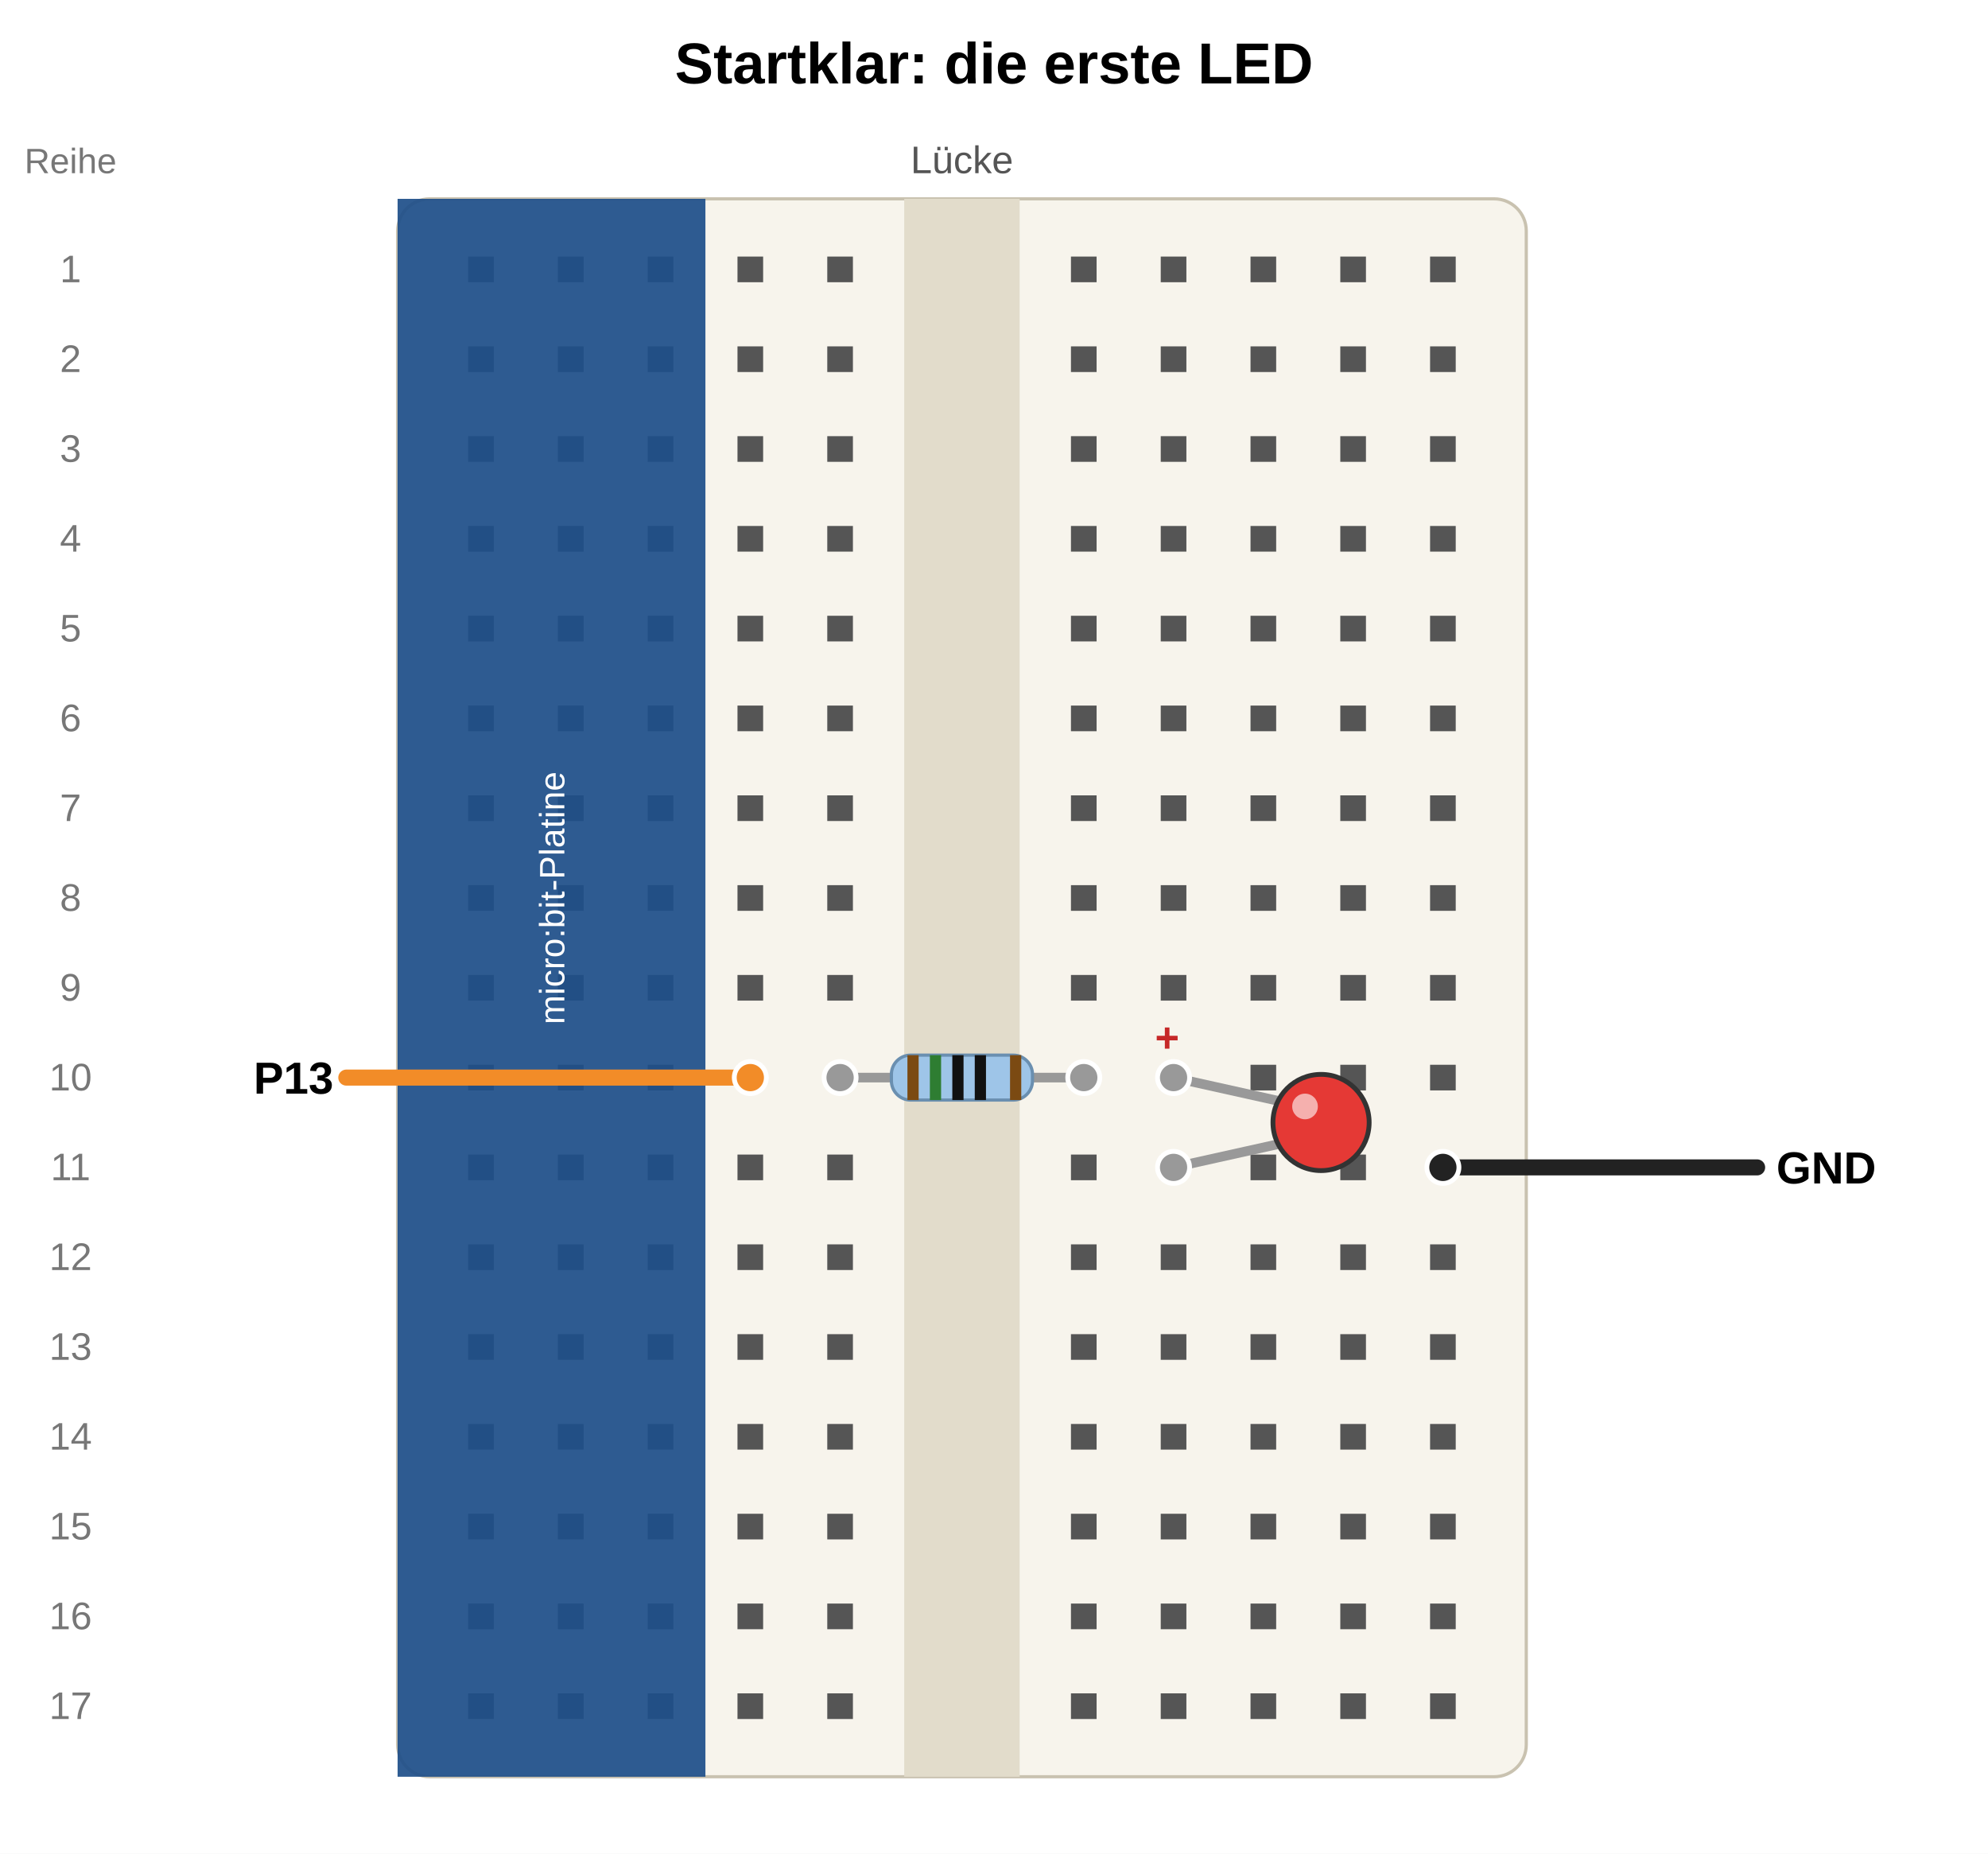
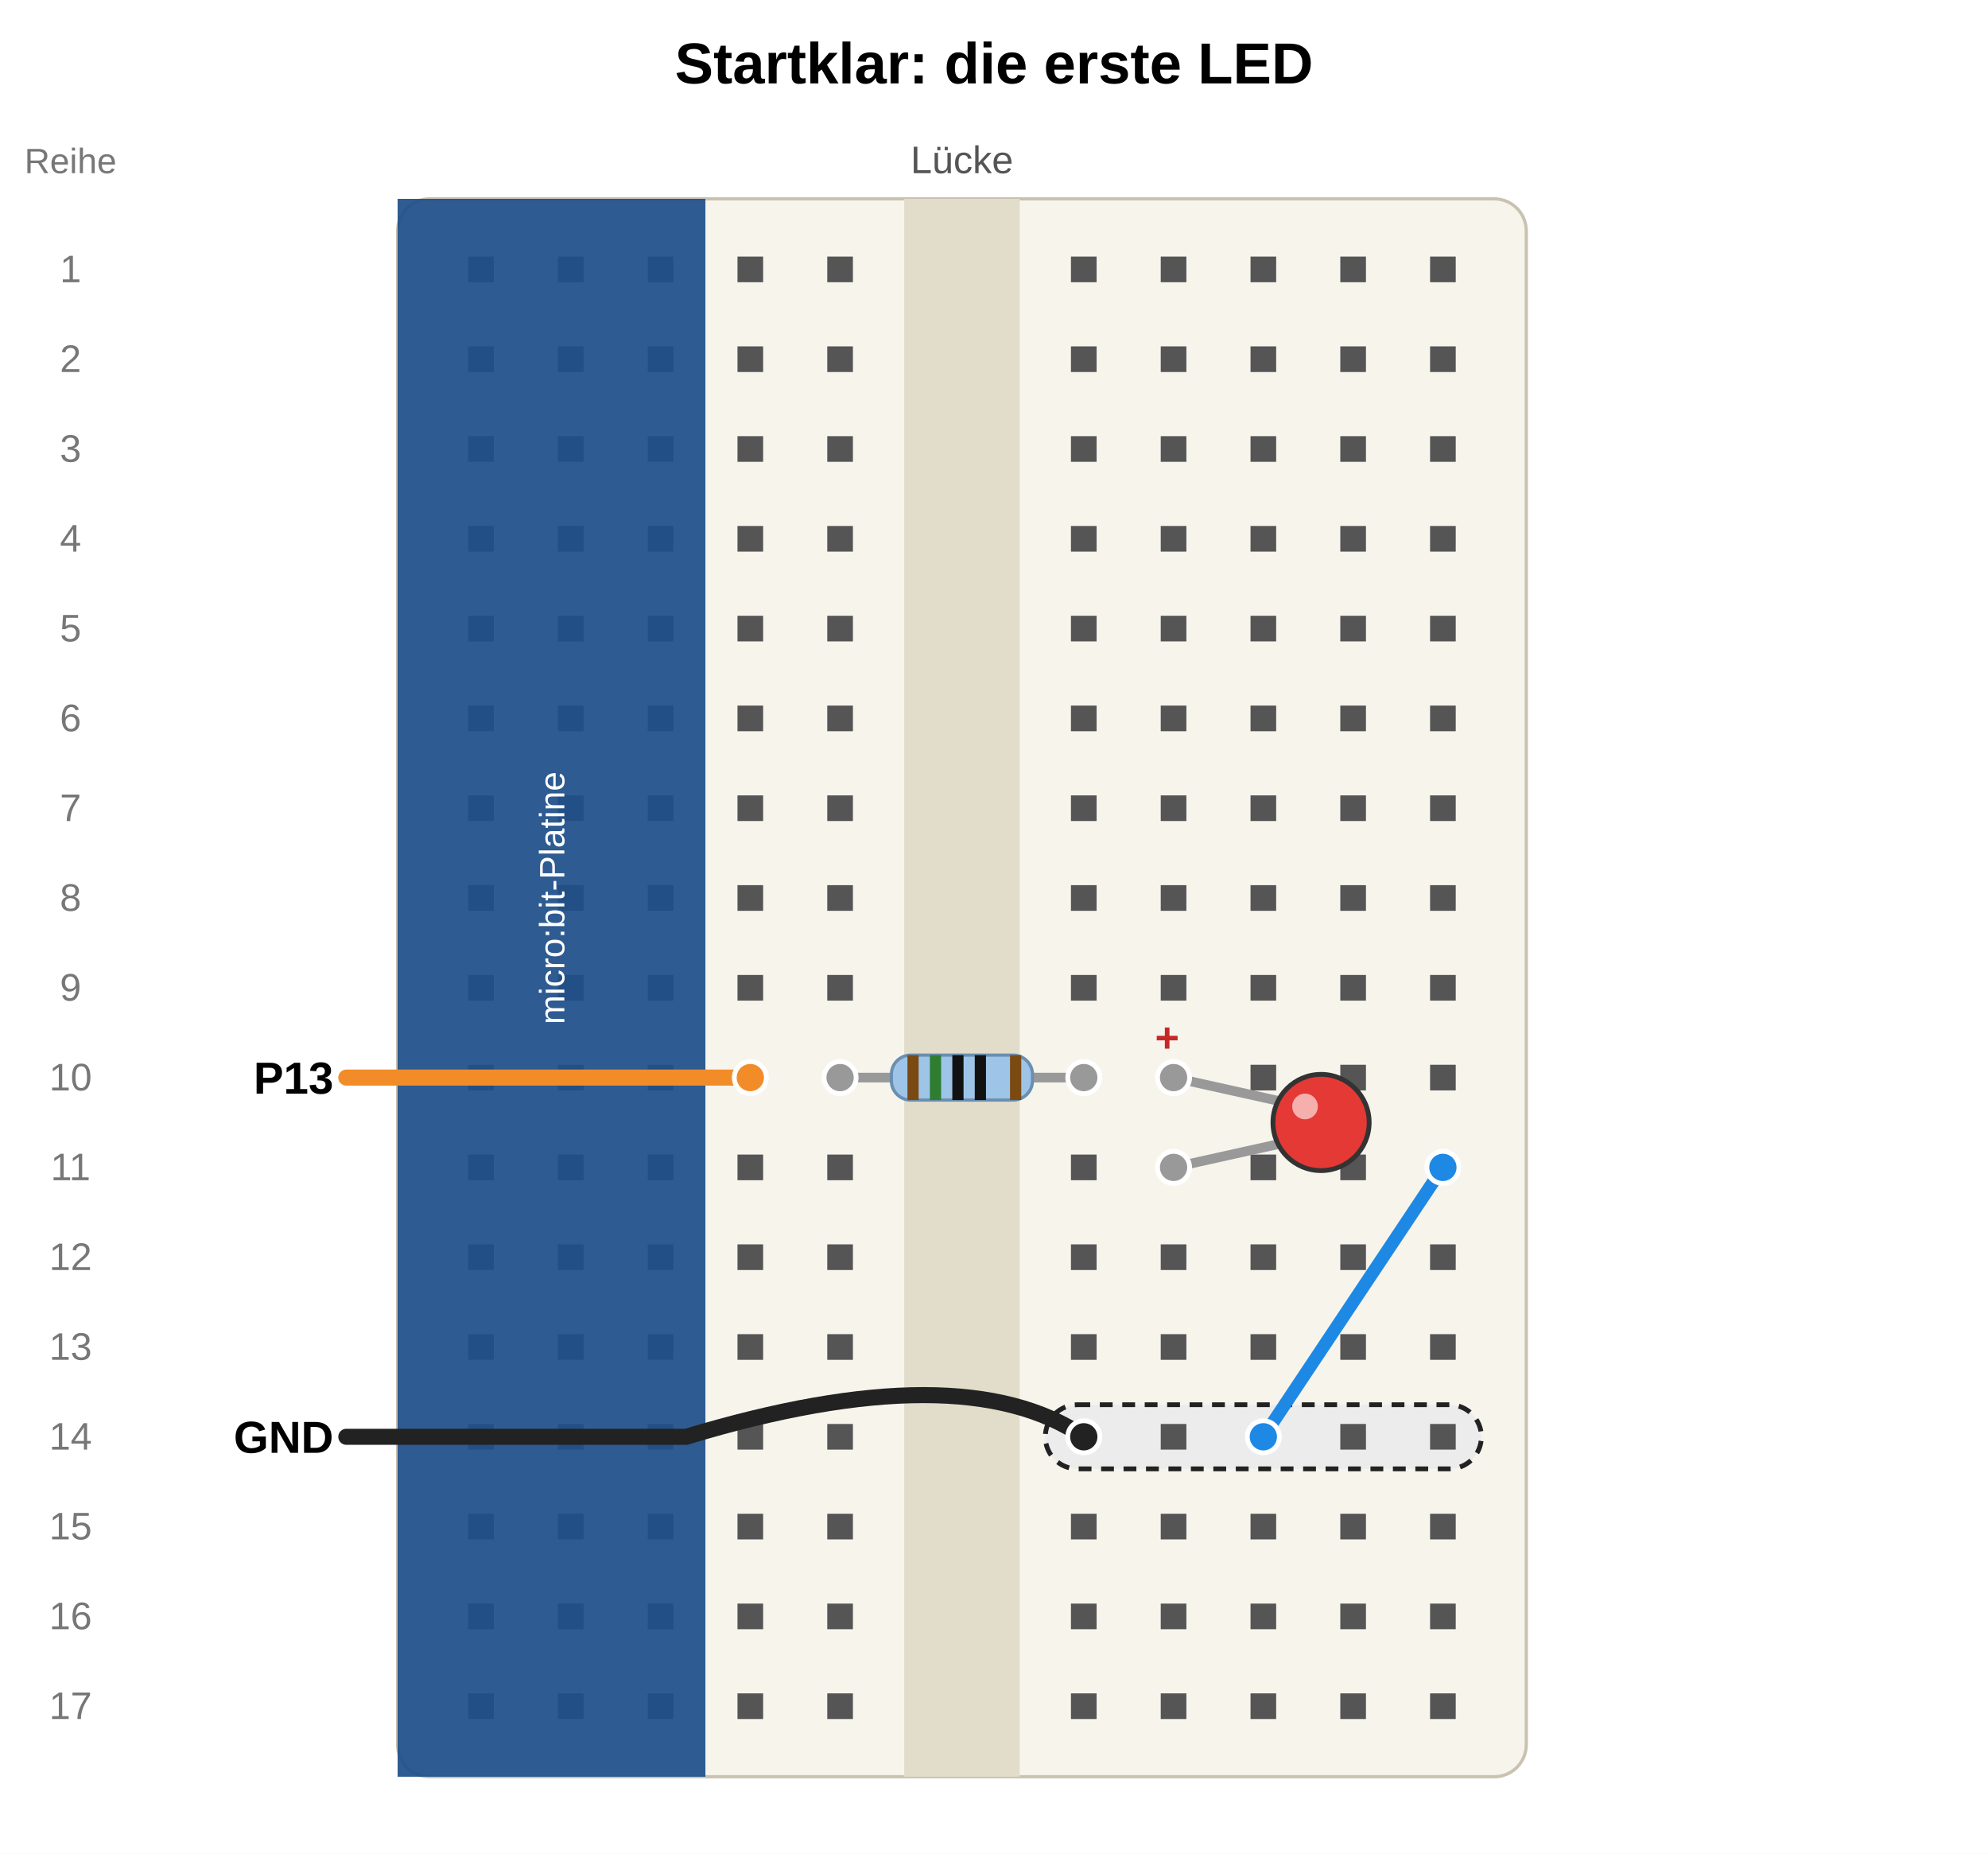
<svg xmlns="http://www.w3.org/2000/svg" viewBox="0 0 620 578" width="620" height="578" role="img" aria-label="Startklar: die erste LED">
  <rect width="620" height="578" fill="#fff" />
  <text x="310.0" y="26" text-anchor="middle" font-size="18" font-weight="bold" font-family="Arial, Helvetica, sans-serif">Startklar: die erste LED</text>
  <rect x="124" y="62" width="352" height="492" rx="10" fill="#f7f4ec" stroke="#c9c2b0" />
  <rect x="282" y="62" width="36" height="492" fill="#e2dccb" />
  <text x="300" y="54" text-anchor="middle" font-size="12" fill="#555" font-family="Arial, Helvetica, sans-serif">Lücke</text>
  <text x="22" y="88" text-anchor="middle" font-size="12" fill="#777" font-family="Arial, Helvetica, sans-serif">1</text>
  <rect x="146" y="80" width="8" height="8" fill="#555" />
  <rect x="174" y="80" width="8" height="8" fill="#555" />
  <rect x="202" y="80" width="8" height="8" fill="#555" />
  <rect x="230" y="80" width="8" height="8" fill="#555" />
  <rect x="258" y="80" width="8" height="8" fill="#555" />
  <rect x="334" y="80" width="8" height="8" fill="#555" />
  <rect x="362" y="80" width="8" height="8" fill="#555" />
  <rect x="390" y="80" width="8" height="8" fill="#555" />
  <rect x="418" y="80" width="8" height="8" fill="#555" />
  <rect x="446" y="80" width="8" height="8" fill="#555" />
  <text x="22" y="116" text-anchor="middle" font-size="12" fill="#777" font-family="Arial, Helvetica, sans-serif">2</text>
  <rect x="146" y="108" width="8" height="8" fill="#555" />
  <rect x="174" y="108" width="8" height="8" fill="#555" />
  <rect x="202" y="108" width="8" height="8" fill="#555" />
  <rect x="230" y="108" width="8" height="8" fill="#555" />
  <rect x="258" y="108" width="8" height="8" fill="#555" />
  <rect x="334" y="108" width="8" height="8" fill="#555" />
  <rect x="362" y="108" width="8" height="8" fill="#555" />
  <rect x="390" y="108" width="8" height="8" fill="#555" />
  <rect x="418" y="108" width="8" height="8" fill="#555" />
  <rect x="446" y="108" width="8" height="8" fill="#555" />
  <text x="22" y="144" text-anchor="middle" font-size="12" fill="#777" font-family="Arial, Helvetica, sans-serif">3</text>
  <rect x="146" y="136" width="8" height="8" fill="#555" />
  <rect x="174" y="136" width="8" height="8" fill="#555" />
  <rect x="202" y="136" width="8" height="8" fill="#555" />
  <rect x="230" y="136" width="8" height="8" fill="#555" />
  <rect x="258" y="136" width="8" height="8" fill="#555" />
  <rect x="334" y="136" width="8" height="8" fill="#555" />
  <rect x="362" y="136" width="8" height="8" fill="#555" />
  <rect x="390" y="136" width="8" height="8" fill="#555" />
  <rect x="418" y="136" width="8" height="8" fill="#555" />
  <rect x="446" y="136" width="8" height="8" fill="#555" />
  <text x="22" y="172" text-anchor="middle" font-size="12" fill="#777" font-family="Arial, Helvetica, sans-serif">4</text>
  <rect x="146" y="164" width="8" height="8" fill="#555" />
  <rect x="174" y="164" width="8" height="8" fill="#555" />
  <rect x="202" y="164" width="8" height="8" fill="#555" />
  <rect x="230" y="164" width="8" height="8" fill="#555" />
  <rect x="258" y="164" width="8" height="8" fill="#555" />
  <rect x="334" y="164" width="8" height="8" fill="#555" />
  <rect x="362" y="164" width="8" height="8" fill="#555" />
  <rect x="390" y="164" width="8" height="8" fill="#555" />
  <rect x="418" y="164" width="8" height="8" fill="#555" />
  <rect x="446" y="164" width="8" height="8" fill="#555" />
  <text x="22" y="200" text-anchor="middle" font-size="12" fill="#777" font-family="Arial, Helvetica, sans-serif">5</text>
  <rect x="146" y="192" width="8" height="8" fill="#555" />
  <rect x="174" y="192" width="8" height="8" fill="#555" />
  <rect x="202" y="192" width="8" height="8" fill="#555" />
  <rect x="230" y="192" width="8" height="8" fill="#555" />
  <rect x="258" y="192" width="8" height="8" fill="#555" />
  <rect x="334" y="192" width="8" height="8" fill="#555" />
  <rect x="362" y="192" width="8" height="8" fill="#555" />
  <rect x="390" y="192" width="8" height="8" fill="#555" />
  <rect x="418" y="192" width="8" height="8" fill="#555" />
  <rect x="446" y="192" width="8" height="8" fill="#555" />
  <text x="22" y="228" text-anchor="middle" font-size="12" fill="#777" font-family="Arial, Helvetica, sans-serif">6</text>
  <rect x="146" y="220" width="8" height="8" fill="#555" />
  <rect x="174" y="220" width="8" height="8" fill="#555" />
  <rect x="202" y="220" width="8" height="8" fill="#555" />
  <rect x="230" y="220" width="8" height="8" fill="#555" />
  <rect x="258" y="220" width="8" height="8" fill="#555" />
  <rect x="334" y="220" width="8" height="8" fill="#555" />
  <rect x="362" y="220" width="8" height="8" fill="#555" />
  <rect x="390" y="220" width="8" height="8" fill="#555" />
  <rect x="418" y="220" width="8" height="8" fill="#555" />
  <rect x="446" y="220" width="8" height="8" fill="#555" />
  <text x="22" y="256" text-anchor="middle" font-size="12" fill="#777" font-family="Arial, Helvetica, sans-serif">7</text>
  <rect x="146" y="248" width="8" height="8" fill="#555" />
  <rect x="174" y="248" width="8" height="8" fill="#555" />
  <rect x="202" y="248" width="8" height="8" fill="#555" />
  <rect x="230" y="248" width="8" height="8" fill="#555" />
  <rect x="258" y="248" width="8" height="8" fill="#555" />
  <rect x="334" y="248" width="8" height="8" fill="#555" />
  <rect x="362" y="248" width="8" height="8" fill="#555" />
  <rect x="390" y="248" width="8" height="8" fill="#555" />
  <rect x="418" y="248" width="8" height="8" fill="#555" />
  <rect x="446" y="248" width="8" height="8" fill="#555" />
  <text x="22" y="284" text-anchor="middle" font-size="12" fill="#777" font-family="Arial, Helvetica, sans-serif">8</text>
  <rect x="146" y="276" width="8" height="8" fill="#555" />
  <rect x="174" y="276" width="8" height="8" fill="#555" />
  <rect x="202" y="276" width="8" height="8" fill="#555" />
  <rect x="230" y="276" width="8" height="8" fill="#555" />
  <rect x="258" y="276" width="8" height="8" fill="#555" />
  <rect x="334" y="276" width="8" height="8" fill="#555" />
  <rect x="362" y="276" width="8" height="8" fill="#555" />
  <rect x="390" y="276" width="8" height="8" fill="#555" />
  <rect x="418" y="276" width="8" height="8" fill="#555" />
  <rect x="446" y="276" width="8" height="8" fill="#555" />
  <text x="22" y="312" text-anchor="middle" font-size="12" fill="#777" font-family="Arial, Helvetica, sans-serif">9</text>
  <rect x="146" y="304" width="8" height="8" fill="#555" />
  <rect x="174" y="304" width="8" height="8" fill="#555" />
  <rect x="202" y="304" width="8" height="8" fill="#555" />
  <rect x="230" y="304" width="8" height="8" fill="#555" />
  <rect x="258" y="304" width="8" height="8" fill="#555" />
  <rect x="334" y="304" width="8" height="8" fill="#555" />
  <rect x="362" y="304" width="8" height="8" fill="#555" />
  <rect x="390" y="304" width="8" height="8" fill="#555" />
  <rect x="418" y="304" width="8" height="8" fill="#555" />
  <rect x="446" y="304" width="8" height="8" fill="#555" />
  <text x="22" y="340" text-anchor="middle" font-size="12" fill="#777" font-family="Arial, Helvetica, sans-serif">10</text>
  <rect x="146" y="332" width="8" height="8" fill="#555" />
  <rect x="174" y="332" width="8" height="8" fill="#555" />
  <rect x="202" y="332" width="8" height="8" fill="#555" />
  <rect x="230" y="332" width="8" height="8" fill="#555" />
  <rect x="258" y="332" width="8" height="8" fill="#555" />
  <rect x="334" y="332" width="8" height="8" fill="#555" />
  <rect x="362" y="332" width="8" height="8" fill="#555" />
  <rect x="390" y="332" width="8" height="8" fill="#555" />
  <rect x="418" y="332" width="8" height="8" fill="#555" />
  <rect x="446" y="332" width="8" height="8" fill="#555" />
  <text x="22" y="368" text-anchor="middle" font-size="12" fill="#777" font-family="Arial, Helvetica, sans-serif">11</text>
  <rect x="146" y="360" width="8" height="8" fill="#555" />
  <rect x="174" y="360" width="8" height="8" fill="#555" />
  <rect x="202" y="360" width="8" height="8" fill="#555" />
  <rect x="230" y="360" width="8" height="8" fill="#555" />
  <rect x="258" y="360" width="8" height="8" fill="#555" />
  <rect x="334" y="360" width="8" height="8" fill="#555" />
  <rect x="362" y="360" width="8" height="8" fill="#555" />
  <rect x="390" y="360" width="8" height="8" fill="#555" />
  <rect x="418" y="360" width="8" height="8" fill="#555" />
  <rect x="446" y="360" width="8" height="8" fill="#555" />
  <text x="22" y="396" text-anchor="middle" font-size="12" fill="#777" font-family="Arial, Helvetica, sans-serif">12</text>
  <rect x="146" y="388" width="8" height="8" fill="#555" />
  <rect x="174" y="388" width="8" height="8" fill="#555" />
  <rect x="202" y="388" width="8" height="8" fill="#555" />
  <rect x="230" y="388" width="8" height="8" fill="#555" />
  <rect x="258" y="388" width="8" height="8" fill="#555" />
  <rect x="334" y="388" width="8" height="8" fill="#555" />
  <rect x="362" y="388" width="8" height="8" fill="#555" />
  <rect x="390" y="388" width="8" height="8" fill="#555" />
  <rect x="418" y="388" width="8" height="8" fill="#555" />
  <rect x="446" y="388" width="8" height="8" fill="#555" />
  <text x="22" y="424" text-anchor="middle" font-size="12" fill="#777" font-family="Arial, Helvetica, sans-serif">13</text>
  <rect x="146" y="416" width="8" height="8" fill="#555" />
  <rect x="174" y="416" width="8" height="8" fill="#555" />
  <rect x="202" y="416" width="8" height="8" fill="#555" />
  <rect x="230" y="416" width="8" height="8" fill="#555" />
  <rect x="258" y="416" width="8" height="8" fill="#555" />
  <rect x="334" y="416" width="8" height="8" fill="#555" />
  <rect x="362" y="416" width="8" height="8" fill="#555" />
  <rect x="390" y="416" width="8" height="8" fill="#555" />
  <rect x="418" y="416" width="8" height="8" fill="#555" />
  <rect x="446" y="416" width="8" height="8" fill="#555" />
  <text x="22" y="452" text-anchor="middle" font-size="12" fill="#777" font-family="Arial, Helvetica, sans-serif">14</text>
  <rect x="146" y="444" width="8" height="8" fill="#555" />
  <rect x="174" y="444" width="8" height="8" fill="#555" />
  <rect x="202" y="444" width="8" height="8" fill="#555" />
  <rect x="230" y="444" width="8" height="8" fill="#555" />
  <rect x="258" y="444" width="8" height="8" fill="#555" />
  <rect x="334" y="444" width="8" height="8" fill="#555" />
  <rect x="362" y="444" width="8" height="8" fill="#555" />
  <rect x="390" y="444" width="8" height="8" fill="#555" />
  <rect x="418" y="444" width="8" height="8" fill="#555" />
  <rect x="446" y="444" width="8" height="8" fill="#555" />
  <text x="22" y="480" text-anchor="middle" font-size="12" fill="#777" font-family="Arial, Helvetica, sans-serif">15</text>
  <rect x="146" y="472" width="8" height="8" fill="#555" />
  <rect x="174" y="472" width="8" height="8" fill="#555" />
  <rect x="202" y="472" width="8" height="8" fill="#555" />
  <rect x="230" y="472" width="8" height="8" fill="#555" />
  <rect x="258" y="472" width="8" height="8" fill="#555" />
  <rect x="334" y="472" width="8" height="8" fill="#555" />
  <rect x="362" y="472" width="8" height="8" fill="#555" />
  <rect x="390" y="472" width="8" height="8" fill="#555" />
  <rect x="418" y="472" width="8" height="8" fill="#555" />
  <rect x="446" y="472" width="8" height="8" fill="#555" />
  <text x="22" y="508" text-anchor="middle" font-size="12" fill="#777" font-family="Arial, Helvetica, sans-serif">16</text>
  <rect x="146" y="500" width="8" height="8" fill="#555" />
  <rect x="174" y="500" width="8" height="8" fill="#555" />
  <rect x="202" y="500" width="8" height="8" fill="#555" />
  <rect x="230" y="500" width="8" height="8" fill="#555" />
  <rect x="258" y="500" width="8" height="8" fill="#555" />
  <rect x="334" y="500" width="8" height="8" fill="#555" />
  <rect x="362" y="500" width="8" height="8" fill="#555" />
  <rect x="390" y="500" width="8" height="8" fill="#555" />
  <rect x="418" y="500" width="8" height="8" fill="#555" />
  <rect x="446" y="500" width="8" height="8" fill="#555" />
  <text x="22" y="536" text-anchor="middle" font-size="12" fill="#777" font-family="Arial, Helvetica, sans-serif">17</text>
  <rect x="146" y="528" width="8" height="8" fill="#555" />
  <rect x="174" y="528" width="8" height="8" fill="#555" />
  <rect x="202" y="528" width="8" height="8" fill="#555" />
  <rect x="230" y="528" width="8" height="8" fill="#555" />
  <rect x="258" y="528" width="8" height="8" fill="#555" />
  <rect x="334" y="528" width="8" height="8" fill="#555" />
  <rect x="362" y="528" width="8" height="8" fill="#555" />
  <rect x="390" y="528" width="8" height="8" fill="#555" />
  <rect x="418" y="528" width="8" height="8" fill="#555" />
  <rect x="446" y="528" width="8" height="8" fill="#555" />
  <text x="22" y="54" text-anchor="middle" font-size="11" fill="#777" font-family="Arial, Helvetica, sans-serif">Reihe</text>
  <rect x="124" y="62" width="96" height="492" fill="#1d4e89" opacity="0.92" />
  <text x="172" y="284" text-anchor="middle" font-size="11" fill="#fff" font-family="Arial, Helvetica, sans-serif" transform="rotate(-90 172 280)">micro:bit-Platine</text>
  <text x="104" y="341" text-anchor="end" font-size="14" font-weight="bold" font-family="Arial, Helvetica, sans-serif">P13</text>
  <line x1="108" y1="336" x2="234" y2="336" stroke="#f28c28" stroke-width="5" stroke-linecap="round" />
  <circle cx="234" cy="336" r="5" fill="#f28c28" stroke="#fff" stroke-width="1.5" />
  <line x1="262" y1="336" x2="338" y2="336" stroke="#999" stroke-width="3" />
  <rect x="278" y="329" width="44" height="14" rx="6" fill="#9ec5e8" stroke="#6a8fb0" />
  <rect x="283" y="329" width="3.5" height="14" fill="#7b4a12" />
  <rect x="290" y="329" width="3.5" height="14" fill="#2e7d32" />
  <rect x="297" y="329" width="3.5" height="14" fill="#111" />
  <rect x="304" y="329" width="3.5" height="14" fill="#111" />
  <rect x="315" y="329" width="3.5" height="14" fill="#7b4a12" />
  <circle cx="262" cy="336" r="5" fill="#999" stroke="#fff" stroke-width="1.5" />
  <circle cx="338" cy="336" r="5" fill="#999" stroke="#fff" stroke-width="1.5" />
  <line x1="366" y1="336" x2="402" y2="344.0" stroke="#999" stroke-width="3" />
  <line x1="366" y1="364" x2="402" y2="356.0" stroke="#999" stroke-width="3" />
  <circle cx="412" cy="350.0" r="15" fill="#e53935" stroke="#333" stroke-width="1.5" />
  <circle cx="407" cy="345.0" r="4" fill="#fff" opacity="0.6" />
  <circle cx="366" cy="336" r="5" fill="#999" stroke="#fff" stroke-width="1.5" />
  <circle cx="366" cy="364" r="5" fill="#999" stroke="#fff" stroke-width="1.5" />
  <text x="364" y="328" text-anchor="middle" font-size="13" font-weight="bold" fill="#c62828" font-family="Arial, Helvetica, sans-serif">+</text>
-   <line x1="450" y1="364" x2="548" y2="364" stroke="#222" stroke-width="5" stroke-linecap="round" />
-   <circle cx="450" cy="364" r="5" fill="#222" stroke="#fff" stroke-width="1.5" />
-   <text x="554" y="369" font-size="14" font-weight="bold" font-family="Arial, Helvetica, sans-serif">GND</text>
+   <rect x="326" y="438" width="136" height="20" rx="10" fill="#ececec" stroke="#222" stroke-width="1.5" stroke-dasharray="4 3" />
+   <rect x="334" y="444" width="8" height="8" fill="#555" />
+   <rect x="362" y="444" width="8" height="8" fill="#555" />
+   <rect x="390" y="444" width="8" height="8" fill="#555" />
+   <rect x="418" y="444" width="8" height="8" fill="#555" />
+   <rect x="446" y="444" width="8" height="8" fill="#555" />
+   <text x="104" y="453" text-anchor="end" font-size="14" font-weight="bold" font-family="Arial, Helvetica, sans-serif">GND</text>
+   <path d="M 108 448 L 214 448 Q 300 422 338 448" fill="none" stroke="#222" stroke-width="5" stroke-linecap="round" />
+   <circle cx="338" cy="448" r="5" fill="#222" stroke="#fff" stroke-width="1.5" />
+   <path d="M 450 364 L 394 448" fill="none" stroke="#1e88e5" stroke-width="4" stroke-linecap="round" stroke-linejoin="round" />
+   <circle cx="450" cy="364" r="5" fill="#1e88e5" stroke="#fff" stroke-width="1.5" />
+   <circle cx="394" cy="448" r="5" fill="#1e88e5" stroke="#fff" stroke-width="1.5" />
</svg>
